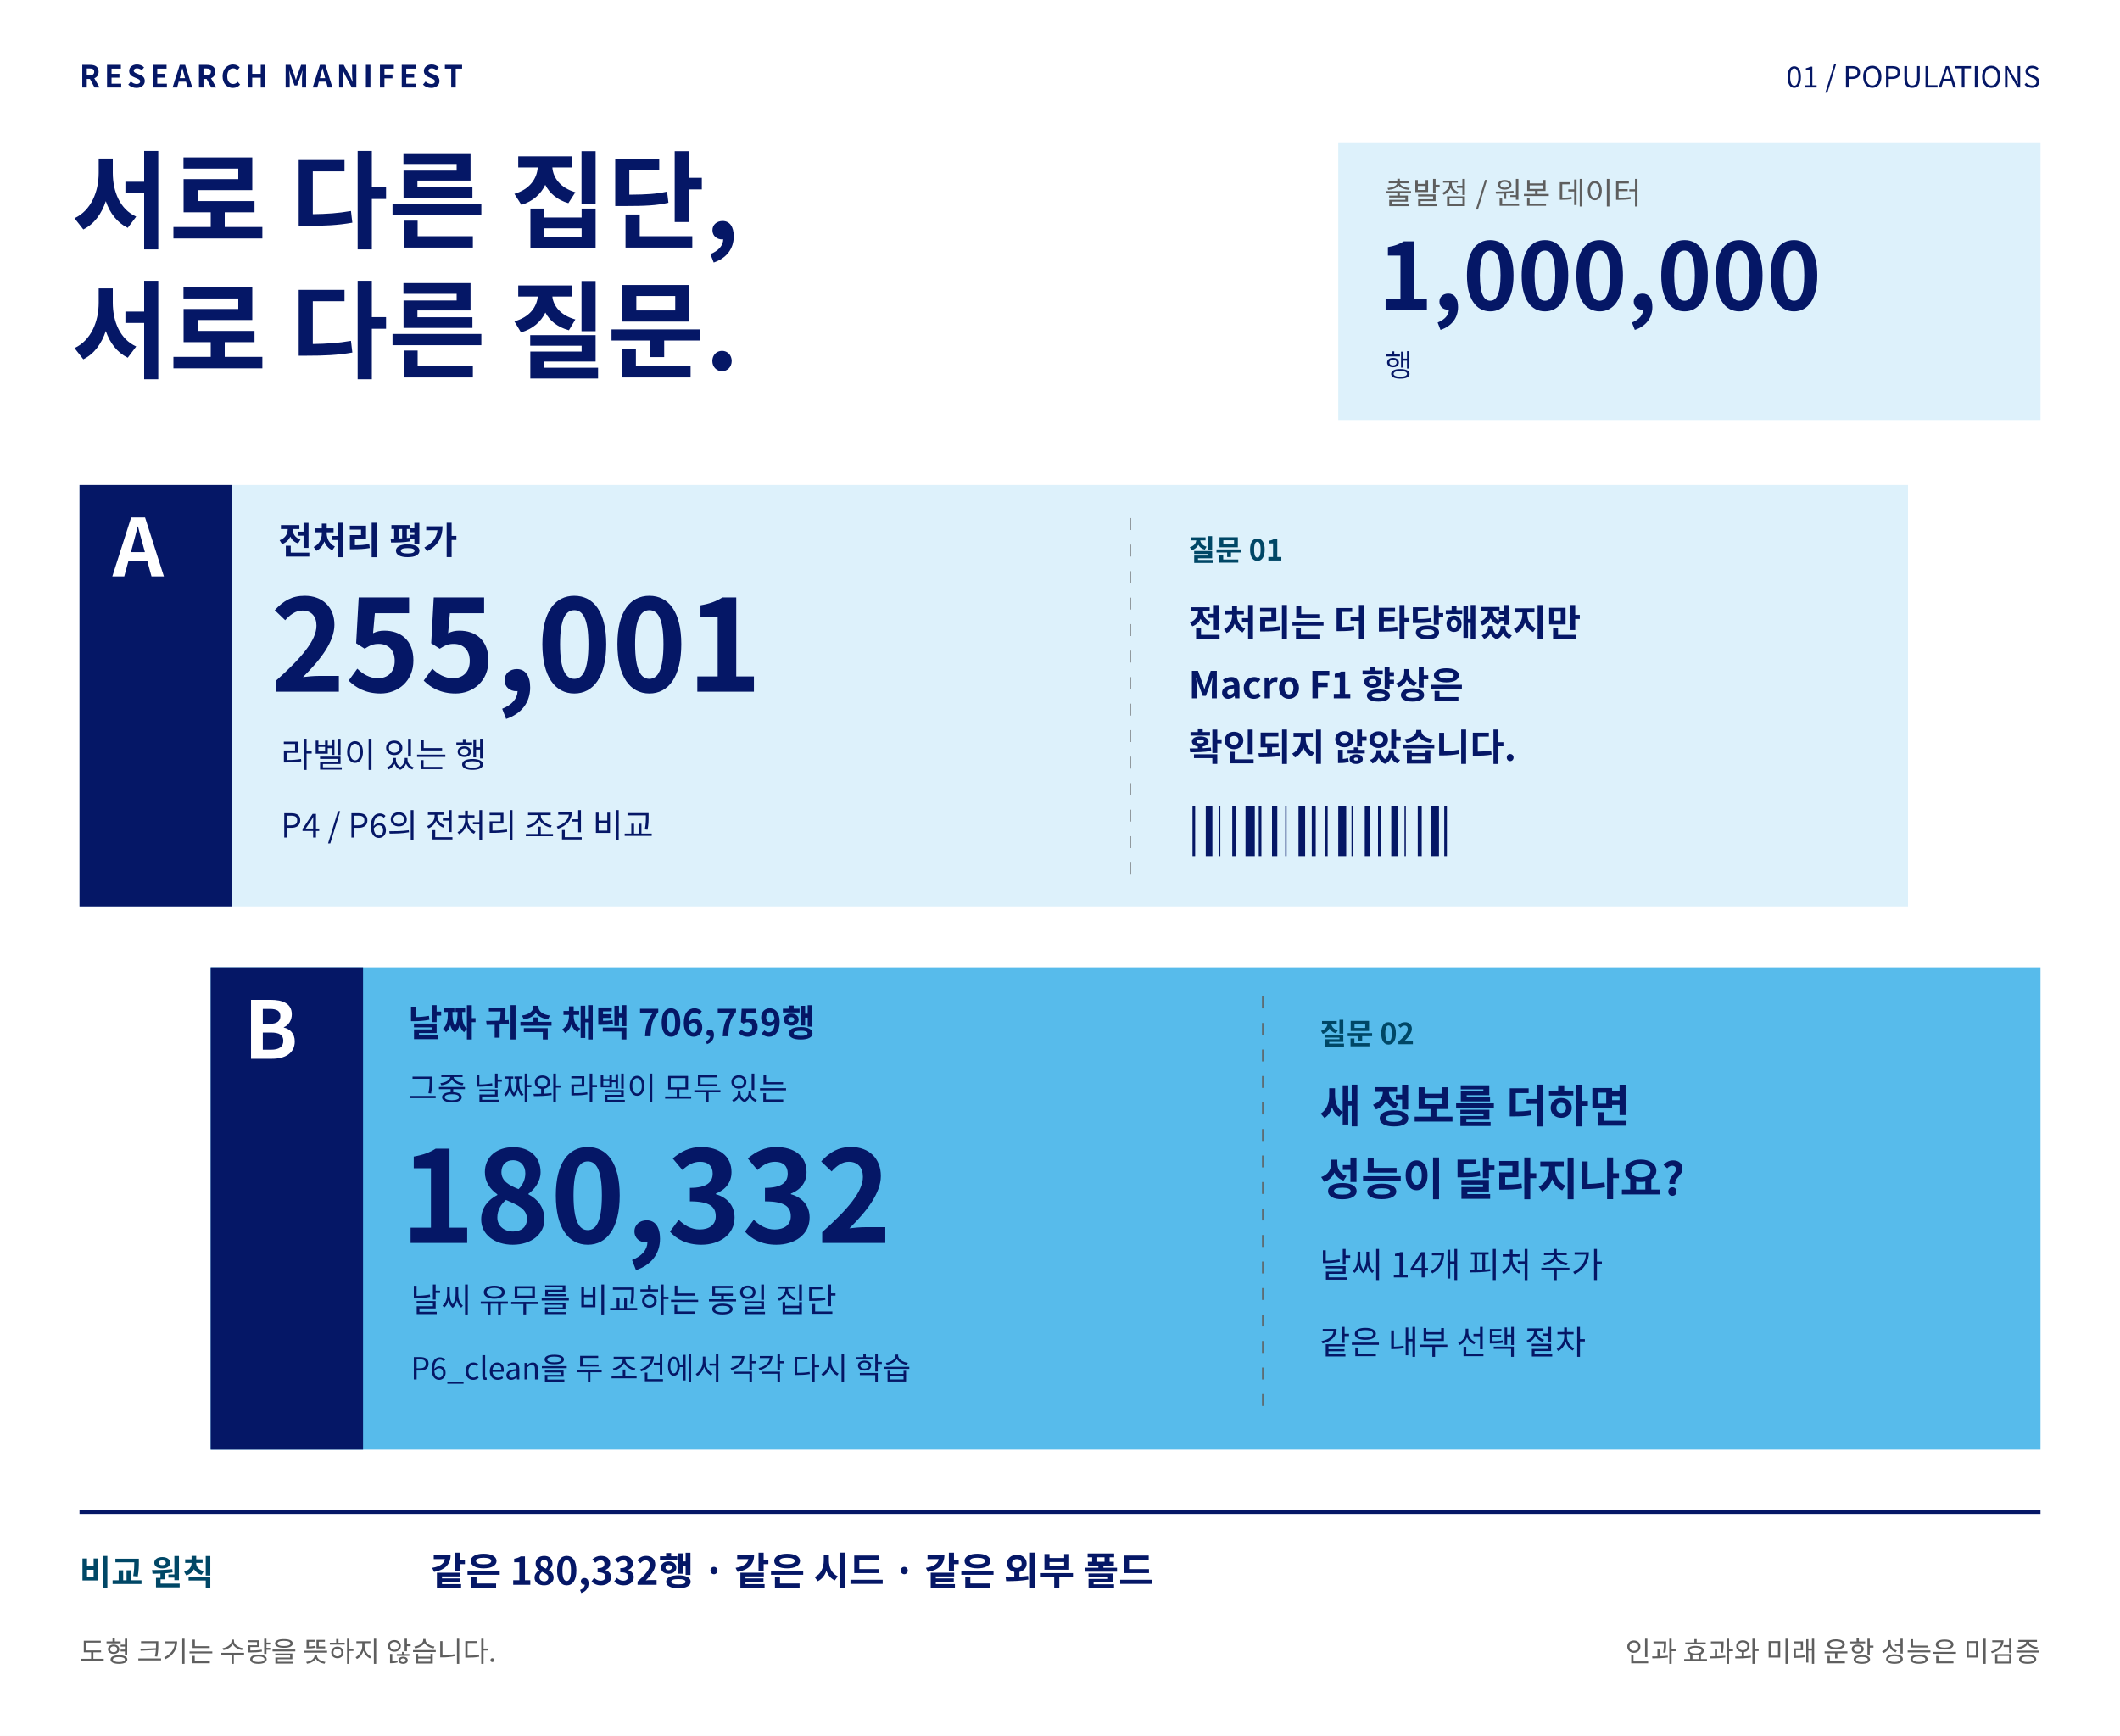
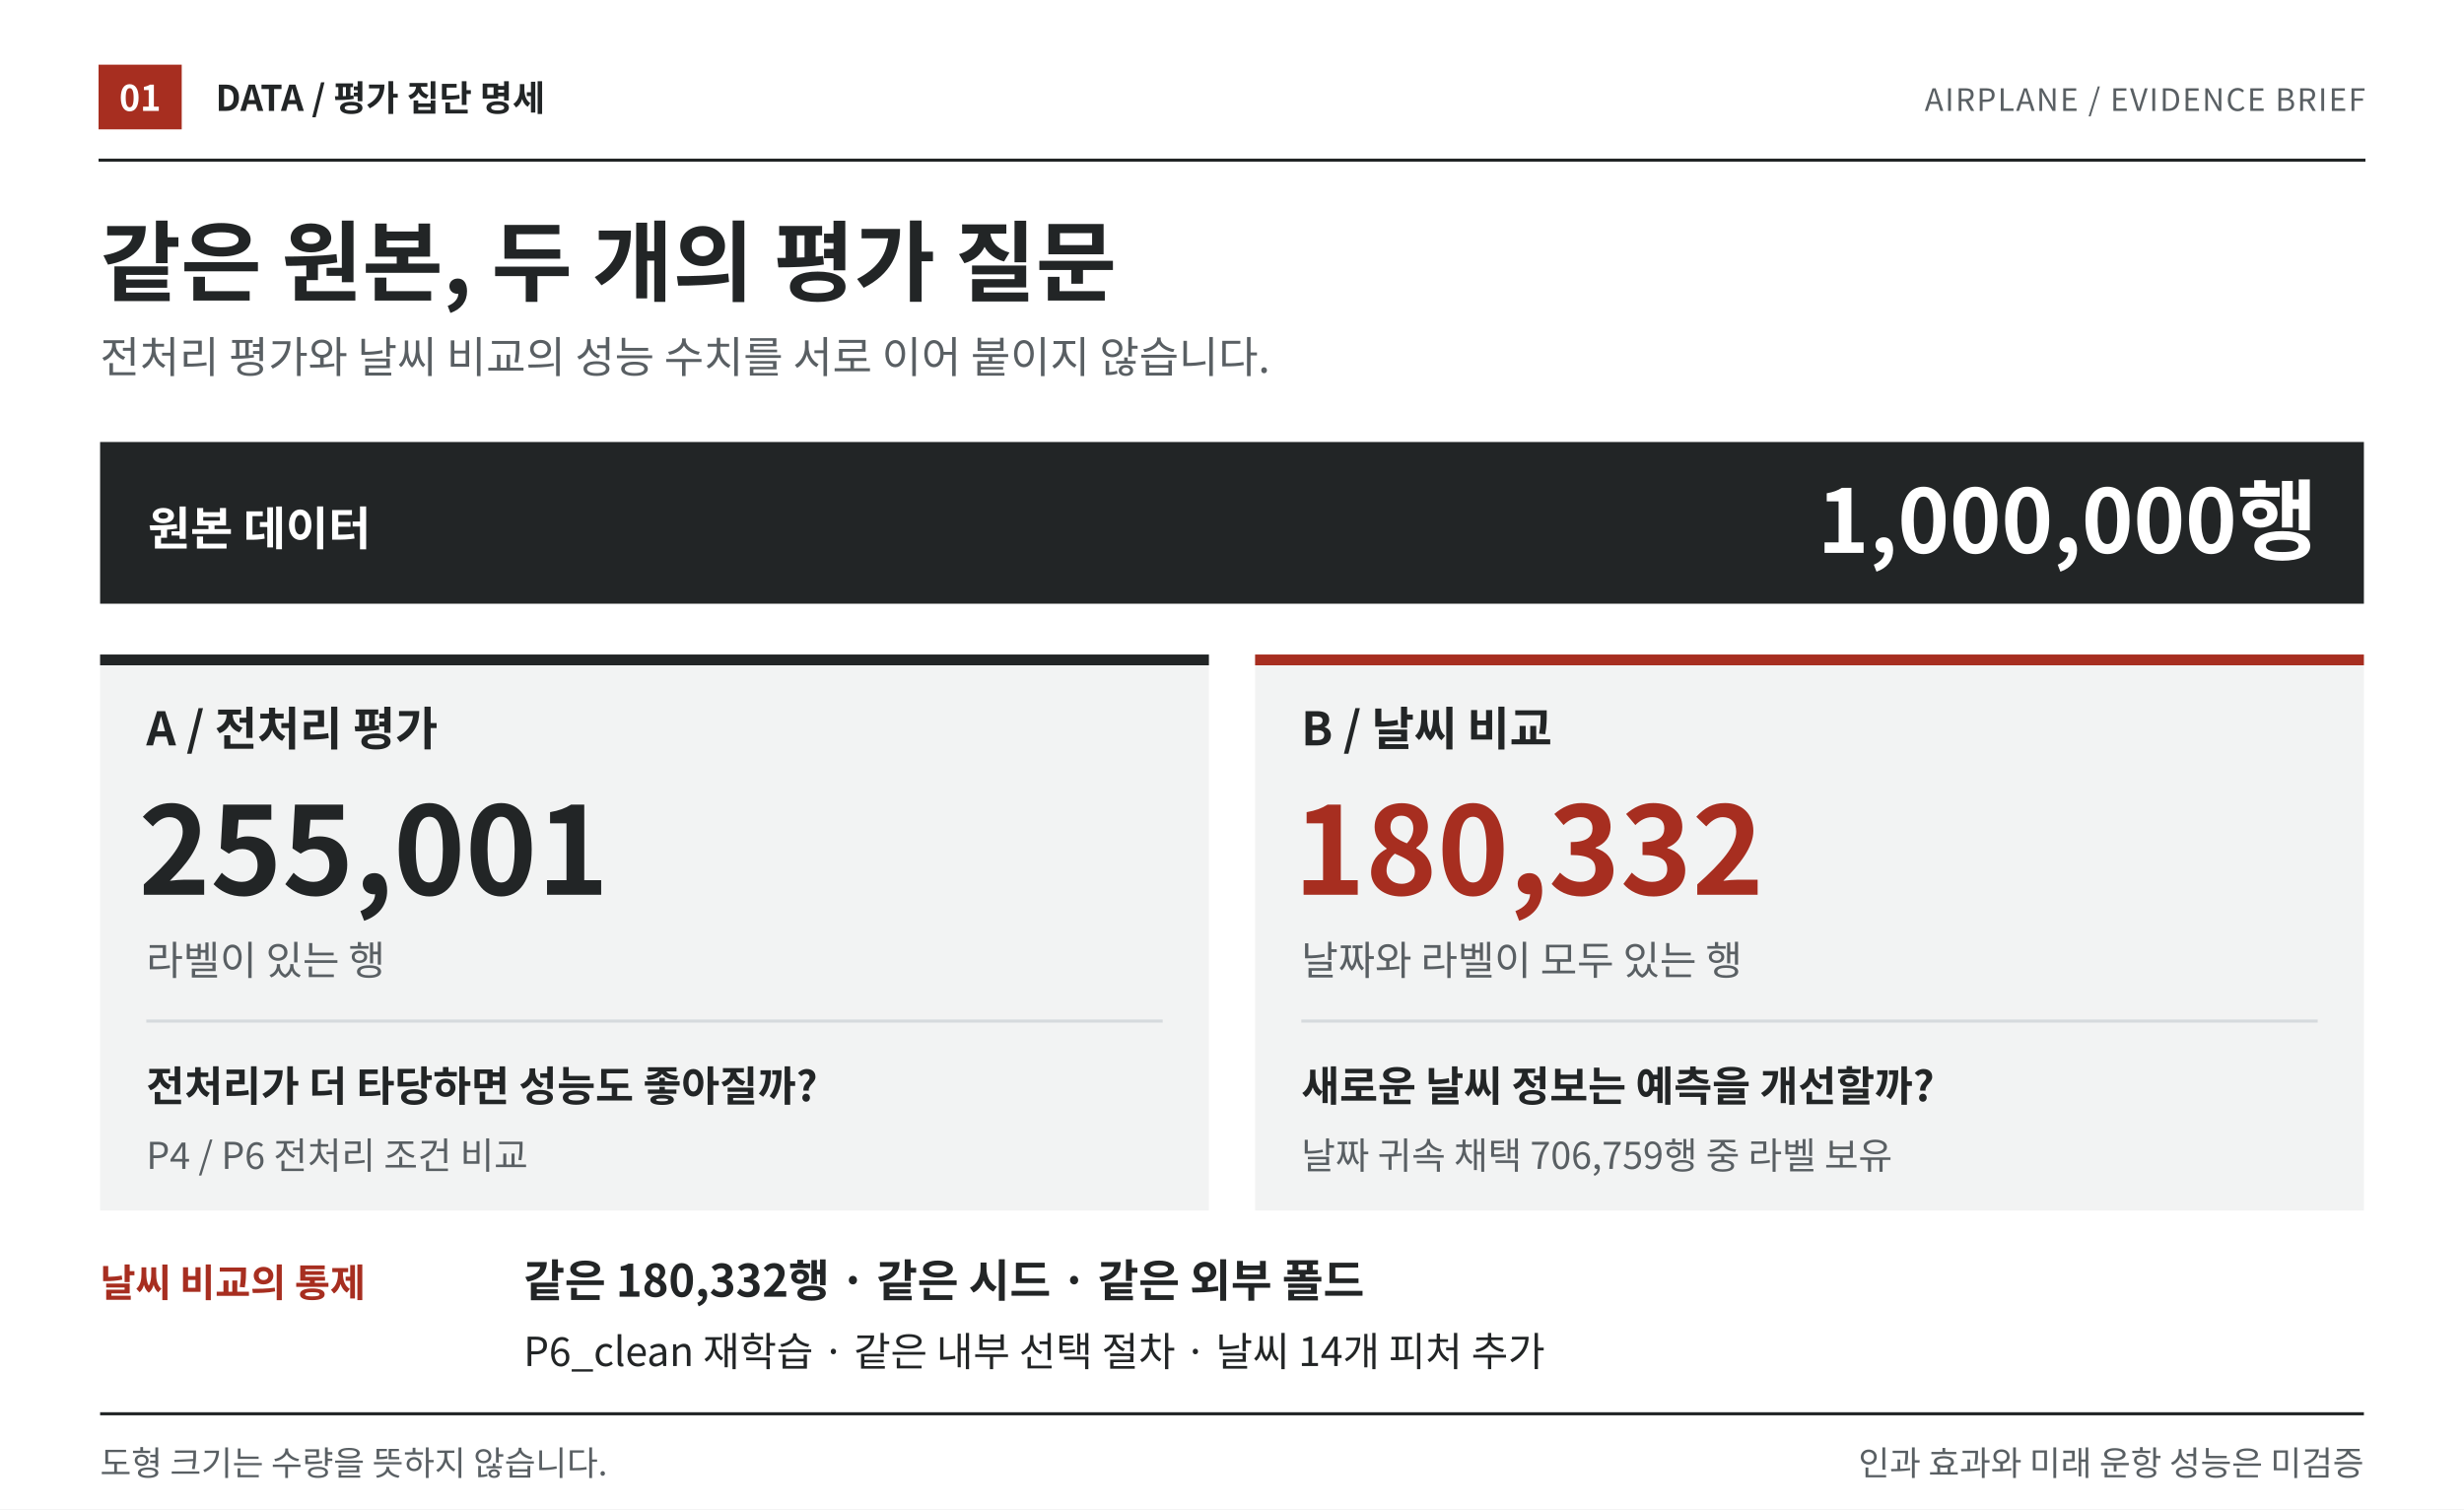
- <svg xmlns="http://www.w3.org/2000/svg" width="1600" height="1310" viewBox="0 0 1600 1310" role="img" aria-labelledby="title desc">
-   <rect width="1600" height="1310" fill="#FFFFFF" />
-   <text x="60" y="66" fill="#051766" font-family="Noto Sans CJK KR, Malgun Gothic, Apple SD Gothic Neo, sans-serif" font-size="23" font-weight="700" text-anchor="start" style="font-variant-numeric:tabular-nums" letter-spacing="3">RESEARCH MANIFEST</text>
-   <text x="1540" y="66" fill="#051766" font-family="Noto Sans CJK KR, Malgun Gothic, Apple SD Gothic Neo, sans-serif" font-size="22" font-weight="400" text-anchor="end" style="font-variant-numeric:tabular-nums">01 / POPULATIONS</text>
-   <text x="54" y="181" fill="#051766" font-family="Noto Sans CJK KR, Malgun Gothic, Apple SD Gothic Neo, sans-serif" font-size="80" font-weight="900" text-anchor="start" style="font-variant-numeric:tabular-nums">서로 다른 집단,</text>
-   <text x="54" y="279" fill="#051766" font-family="Noto Sans CJK KR, Malgun Gothic, Apple SD Gothic Neo, sans-serif" font-size="80" font-weight="900" text-anchor="start" style="font-variant-numeric:tabular-nums">서로 다른 질문.</text>
-   <rect x="1010" y="108" width="530" height="209" fill="#DDF1FB" />
-   <text x="1045" y="154" fill="#5E5E5E" font-family="Noto Sans CJK KR, Malgun Gothic, Apple SD Gothic Neo, sans-serif" font-size="23" font-weight="400" text-anchor="start" style="font-variant-numeric:tabular-nums">출발점 / 원본 데이터</text>
-   <text x="1040" y="234" fill="#051766" font-family="Noto Sans CJK KR, Malgun Gothic, Apple SD Gothic Neo, sans-serif" font-size="70" font-weight="800" text-anchor="start" style="font-variant-numeric:tabular-nums">1,000,000</text>
-   <text x="1045" y="284" fill="#051766" font-family="Noto Sans CJK KR, Malgun Gothic, Apple SD Gothic Neo, sans-serif" font-size="23" font-weight="400" text-anchor="start" style="font-variant-numeric:tabular-nums">행</text>
-   <rect x="60" y="366" width="1380" height="318" fill="#DDF1FB" />
-   <rect x="60" y="366" width="115" height="318" fill="#051766" />
-   <text x="85" y="435" fill="#FFFFFF" font-family="Noto Sans CJK KR, Malgun Gothic, Apple SD Gothic Neo, sans-serif" font-size="60" font-weight="900" text-anchor="start" style="font-variant-numeric:tabular-nums">A</text>
-   <text x="210" y="418" fill="#051766" font-family="Noto Sans CJK KR, Malgun Gothic, Apple SD Gothic Neo, sans-serif" font-size="28" font-weight="700" text-anchor="start" style="font-variant-numeric:tabular-nums">전처리 평가</text>
-   <text x="204" y="522" fill="#051766" font-family="Noto Sans CJK KR, Malgun Gothic, Apple SD Gothic Neo, sans-serif" font-size="96" font-weight="900" text-anchor="start" style="font-variant-numeric:tabular-nums">255,001</text>
-   <text x="212" y="579" fill="#051766" font-family="Noto Sans CJK KR, Malgun Gothic, Apple SD Gothic Neo, sans-serif" font-size="26" font-weight="400" text-anchor="start" style="font-variant-numeric:tabular-nums">라벨이 있는 행</text>
-   <text x="212" y="632" fill="#051766" font-family="Noto Sans CJK KR, Malgun Gothic, Apple SD Gothic Neo, sans-serif" font-size="25" font-weight="400" text-anchor="start" style="font-variant-numeric:tabular-nums">P4 / P6의 전처리 조건 비교</text>
-   <line x1="853" y1="391" x2="853" y2="400" stroke="#5E5E5E" stroke-width="1" />
-   <line x1="853" y1="411" x2="853" y2="420" stroke="#5E5E5E" stroke-width="1" />
-   <line x1="853" y1="431" x2="853" y2="440" stroke="#5E5E5E" stroke-width="1" />
-   <line x1="853" y1="451" x2="853" y2="460" stroke="#5E5E5E" stroke-width="1" />
-   <line x1="853" y1="471" x2="853" y2="480" stroke="#5E5E5E" stroke-width="1" />
-   <line x1="853" y1="491" x2="853" y2="500" stroke="#5E5E5E" stroke-width="1" />
-   <line x1="853" y1="511" x2="853" y2="520" stroke="#5E5E5E" stroke-width="1" />
-   <line x1="853" y1="531" x2="853" y2="540" stroke="#5E5E5E" stroke-width="1" />
-   <line x1="853" y1="551" x2="853" y2="560" stroke="#5E5E5E" stroke-width="1" />
-   <line x1="853" y1="571" x2="853" y2="580" stroke="#5E5E5E" stroke-width="1" />
-   <line x1="853" y1="591" x2="853" y2="600" stroke="#5E5E5E" stroke-width="1" />
-   <line x1="853" y1="611" x2="853" y2="620" stroke="#5E5E5E" stroke-width="1" />
-   <line x1="853" y1="631" x2="853" y2="640" stroke="#5E5E5E" stroke-width="1" />
-   <line x1="853" y1="651" x2="853" y2="660" stroke="#5E5E5E" stroke-width="1" />
-   <text x="897" y="423" fill="#004766" font-family="Noto Sans CJK KR, Malgun Gothic, Apple SD Gothic Neo, sans-serif" font-size="22" font-weight="700" text-anchor="start" style="font-variant-numeric:tabular-nums">질문 01</text>
-   <text x="897" y="480" fill="#051766" font-family="Noto Sans CJK KR, Malgun Gothic, Apple SD Gothic Neo, sans-serif" font-size="28" font-weight="700" text-anchor="start" style="font-variant-numeric:tabular-nums">전처리는 더 타당해졌지만</text>
-   <text x="897" y="527" fill="#051766" font-family="Noto Sans CJK KR, Malgun Gothic, Apple SD Gothic Neo, sans-serif" font-size="28" font-weight="700" text-anchor="start" style="font-variant-numeric:tabular-nums">Macro F1 향상은</text>
-   <text x="897" y="574" fill="#051766" font-family="Noto Sans CJK KR, Malgun Gothic, Apple SD Gothic Neo, sans-serif" font-size="28" font-weight="700" text-anchor="start" style="font-variant-numeric:tabular-nums">확인되지 않았습니다.</text>
-   <rect x="900" y="608" width="2" height="38" fill="#051766" />
-   <rect x="910" y="608" width="5" height="38" fill="#051766" />
-   <rect x="920" y="608" width="1" height="38" fill="#051766" />
-   <rect x="930" y="608" width="3" height="38" fill="#051766" />
-   <rect x="940" y="608" width="7" height="38" fill="#051766" />
-   <rect x="950" y="608" width="2" height="38" fill="#051766" />
-   <rect x="960" y="608" width="4" height="38" fill="#051766" />
-   <rect x="970" y="608" width="1" height="38" fill="#051766" />
-   <rect x="980" y="608" width="5" height="38" fill="#051766" />
-   <rect x="990" y="608" width="3" height="38" fill="#051766" />
-   <rect x="1000" y="608" width="2" height="38" fill="#051766" />
-   <rect x="1010" y="608" width="6" height="38" fill="#051766" />
-   <rect x="1020" y="608" width="1" height="38" fill="#051766" />
-   <rect x="1030" y="608" width="4" height="38" fill="#051766" />
-   <rect x="1040" y="608" width="2" height="38" fill="#051766" />
-   <rect x="1050" y="608" width="5" height="38" fill="#051766" />
-   <rect x="1060" y="608" width="1" height="38" fill="#051766" />
-   <rect x="1070" y="608" width="3" height="38" fill="#051766" />
-   <rect x="1080" y="608" width="6" height="38" fill="#051766" />
-   <rect x="1090" y="608" width="2" height="38" fill="#051766" />
-   <rect x="159" y="730" width="1381" height="364" fill="#57BBEB" />
-   <rect x="159" y="730" width="115" height="364" fill="#051766" />
-   <text x="184" y="799" fill="#FFFFFF" font-family="Noto Sans CJK KR, Malgun Gothic, Apple SD Gothic Neo, sans-serif" font-size="60" font-weight="900" text-anchor="start" style="font-variant-numeric:tabular-nums">B</text>
-   <text x="308" y="782" fill="#051766" font-family="Noto Sans CJK KR, Malgun Gothic, Apple SD Gothic Neo, sans-serif" font-size="28" font-weight="700" text-anchor="start" style="font-variant-numeric:tabular-nums">날짜 귀속 채택 706,759행</text>
-   <text x="308" y="830" fill="#051766" font-family="Noto Sans CJK KR, Malgun Gothic, Apple SD Gothic Neo, sans-serif" font-size="24" font-weight="400" text-anchor="start" style="font-variant-numeric:tabular-nums">그중 날짜와 라벨이 모두 있는</text>
-   <text x="302" y="938" fill="#051766" font-family="Noto Sans CJK KR, Malgun Gothic, Apple SD Gothic Neo, sans-serif" font-size="96" font-weight="900" text-anchor="start" style="font-variant-numeric:tabular-nums">180,332</text>
-   <text x="310" y="990" fill="#051766" font-family="Noto Sans CJK KR, Malgun Gothic, Apple SD Gothic Neo, sans-serif" font-size="25" font-weight="400" text-anchor="start" style="font-variant-numeric:tabular-nums">날씨 유무를 비교하는 동일 집단</text>
-   <text x="310" y="1041" fill="#051766" font-family="Noto Sans CJK KR, Malgun Gothic, Apple SD Gothic Neo, sans-serif" font-size="23" font-weight="400" text-anchor="start" style="font-variant-numeric:tabular-nums">P6_clean을 두 조건에서 각각 다시 학습</text>
-   <line x1="953" y1="752" x2="953" y2="761" stroke="#5E5E5E" stroke-width="1" />
-   <line x1="953" y1="772" x2="953" y2="781" stroke="#5E5E5E" stroke-width="1" />
-   <line x1="953" y1="792" x2="953" y2="801" stroke="#5E5E5E" stroke-width="1" />
-   <line x1="953" y1="812" x2="953" y2="821" stroke="#5E5E5E" stroke-width="1" />
-   <line x1="953" y1="832" x2="953" y2="841" stroke="#5E5E5E" stroke-width="1" />
-   <line x1="953" y1="852" x2="953" y2="861" stroke="#5E5E5E" stroke-width="1" />
-   <line x1="953" y1="872" x2="953" y2="881" stroke="#5E5E5E" stroke-width="1" />
-   <line x1="953" y1="892" x2="953" y2="901" stroke="#5E5E5E" stroke-width="1" />
-   <line x1="953" y1="912" x2="953" y2="921" stroke="#5E5E5E" stroke-width="1" />
-   <line x1="953" y1="932" x2="953" y2="941" stroke="#5E5E5E" stroke-width="1" />
-   <line x1="953" y1="952" x2="953" y2="961" stroke="#5E5E5E" stroke-width="1" />
-   <line x1="953" y1="972" x2="953" y2="981" stroke="#5E5E5E" stroke-width="1" />
-   <line x1="953" y1="992" x2="953" y2="1001" stroke="#5E5E5E" stroke-width="1" />
-   <line x1="953" y1="1012" x2="953" y2="1021" stroke="#5E5E5E" stroke-width="1" />
-   <line x1="953" y1="1032" x2="953" y2="1041" stroke="#5E5E5E" stroke-width="1" />
-   <line x1="953" y1="1052" x2="953" y2="1061" stroke="#5E5E5E" stroke-width="1" />
-   <text x="996" y="788" fill="#004766" font-family="Noto Sans CJK KR, Malgun Gothic, Apple SD Gothic Neo, sans-serif" font-size="22" font-weight="700" text-anchor="start" style="font-variant-numeric:tabular-nums">질문 02</text>
-   <text x="996" y="847" fill="#051766" font-family="Noto Sans CJK KR, Malgun Gothic, Apple SD Gothic Neo, sans-serif" font-size="34" font-weight="700" text-anchor="start" style="font-variant-numeric:tabular-nums">새 정보를 더하면</text>
-   <text x="996" y="902" fill="#051766" font-family="Noto Sans CJK KR, Malgun Gothic, Apple SD Gothic Neo, sans-serif" font-size="34" font-weight="700" text-anchor="start" style="font-variant-numeric:tabular-nums">성능이 달라지나요?</text>
-   <text x="996" y="964" fill="#051766" font-family="Noto Sans CJK KR, Malgun Gothic, Apple SD Gothic Neo, sans-serif" font-size="26" font-weight="400" text-anchor="start" style="font-variant-numeric:tabular-nums">날씨 14개 피처 추가</text>
-   <text x="996" y="1022" fill="#051766" font-family="Noto Sans CJK KR, Malgun Gothic, Apple SD Gothic Neo, sans-serif" font-size="25" font-weight="400" text-anchor="start" style="font-variant-numeric:tabular-nums">같은 내부 선택 절차</text>
-   <line x1="60" y1="1141" x2="1540" y2="1141" stroke="#051766" stroke-width="3" />
-   <text x="60" y="1196" fill="#004766" font-family="Noto Sans CJK KR, Malgun Gothic, Apple SD Gothic Neo, sans-serif" font-size="26" font-weight="700" text-anchor="start" style="font-variant-numeric:tabular-nums">비교 원칙</text>
-   <text x="325" y="1196" fill="#051766" font-family="Noto Sans CJK KR, Malgun Gothic, Apple SD Gothic Neo, sans-serif" font-size="29" font-weight="700" text-anchor="start" style="font-variant-numeric:tabular-nums">같은 180,332행 · 같은 시드 · 같은 외부 폴드</text>
-   <text x="60" y="1254" fill="#5E5E5E" font-family="Noto Sans CJK KR, Malgun Gothic, Apple SD Gothic Neo, sans-serif" font-size="21" font-weight="400" text-anchor="start" style="font-variant-numeric:tabular-nums">도형 크기는 수량을 뜻하지 않습니다.</text>
-   <text x="1540" y="1254" fill="#5E5E5E" font-family="Noto Sans CJK KR, Malgun Gothic, Apple SD Gothic Neo, sans-serif" font-size="21" font-weight="400" text-anchor="end" style="font-variant-numeric:tabular-nums">인과 효과와 미래 운항 성능은 미검증</text>
+ <svg xmlns="http://www.w3.org/2000/svg" width="1600" height="980" viewBox="0 0 1600 980" role="img" aria-labelledby="title desc">
+   <rect width="1600" height="980" fill="#FFFFFF" />
+   <rect x="64" y="42" width="54" height="42" fill="#A72E20" />
+   <text x="91" y="72" fill="#FFFFFF" font-family="Noto Sans CJK KR, Malgun Gothic, Apple SD Gothic Neo, sans-serif" font-size="23" font-weight="700" text-anchor="middle" style="font-variant-numeric:tabular-nums">01</text>
+   <text x="140" y="72" fill="#222526" font-family="Noto Sans CJK KR, Malgun Gothic, Apple SD Gothic Neo, sans-serif" font-size="23" font-weight="700" text-anchor="start" style="font-variant-numeric:tabular-nums">DATA / 평가 집단 명세</text>
+   <text x="1536" y="72" fill="#595F63" font-family="Noto Sans CJK KR, Malgun Gothic, Apple SD Gothic Neo, sans-serif" font-size="20" font-weight="400" text-anchor="end" style="font-variant-numeric:tabular-nums" letter-spacing="1">AIRPLANE / EVIDENCE BRIEF</text>
+   <line x1="64" y1="104" x2="1536" y2="104" stroke="#222526" stroke-width="2" />
+   <text x="65" y="191" fill="#222526" font-family="Noto Sans CJK KR, Malgun Gothic, Apple SD Gothic Neo, sans-serif" font-size="57" font-weight="800" text-anchor="start" style="font-variant-numeric:tabular-nums">같은 원본, 두 개의 평가 질문</text>
+   <text x="65" y="242" fill="#595F63" font-family="Noto Sans CJK KR, Malgun Gothic, Apple SD Gothic Neo, sans-serif" font-size="28" font-weight="400" text-anchor="start" style="font-variant-numeric:tabular-nums">전처리 평가와 날씨 비교의 성능 수치를 서로 이어 붙이지 않습니다.</text>
+   <rect x="65" y="287" width="1470" height="105" fill="#222526" />
+   <text x="96" y="354" fill="#FFFFFF" font-family="Noto Sans CJK KR, Malgun Gothic, Apple SD Gothic Neo, sans-serif" font-size="30" font-weight="600" text-anchor="start" style="font-variant-numeric:tabular-nums">원본 데이터</text>
+   <text x="1505" y="359" fill="#FFFFFF" font-family="Noto Sans CJK KR, Malgun Gothic, Apple SD Gothic Neo, sans-serif" font-size="57" font-weight="800" text-anchor="end" style="font-variant-numeric:tabular-nums">1,000,000행</text>
+   <rect x="65" y="425" width="720" height="361" fill="#F2F3F3" />
+   <rect x="65" y="425" width="720" height="7" fill="#222526" />
+   <text x="95" y="484" fill="#222526" font-family="Noto Sans CJK KR, Malgun Gothic, Apple SD Gothic Neo, sans-serif" font-size="30" font-weight="700" text-anchor="start" style="font-variant-numeric:tabular-nums">A / 전처리 평가</text>
+   <text x="90" y="581" fill="#222526" font-family="Noto Sans CJK KR, Malgun Gothic, Apple SD Gothic Neo, sans-serif" font-size="79" font-weight="800" text-anchor="start" style="font-variant-numeric:tabular-nums">255,001</text>
+   <text x="95" y="633" fill="#595F63" font-family="Noto Sans CJK KR, Malgun Gothic, Apple SD Gothic Neo, sans-serif" font-size="26" font-weight="400" text-anchor="start" style="font-variant-numeric:tabular-nums">라벨이 있는 행</text>
+   <line x1="95" y1="663" x2="755" y2="663" stroke="#D6DADD" stroke-width="2" />
+   <text x="95" y="715" fill="#222526" font-family="Noto Sans CJK KR, Malgun Gothic, Apple SD Gothic Neo, sans-serif" font-size="27" font-weight="700" text-anchor="start" style="font-variant-numeric:tabular-nums">전처리가 더 타당하면 성능도 좋아질까?</text>
+   <text x="95" y="759" fill="#595F63" font-family="Noto Sans CJK KR, Malgun Gothic, Apple SD Gothic Neo, sans-serif" font-size="24" font-weight="400" text-anchor="start" style="font-variant-numeric:tabular-nums">P4 / P6 전처리 조건 비교</text>
+   <rect x="815" y="425" width="720" height="361" fill="#F2F3F3" />
+   <rect x="815" y="425" width="720" height="7" fill="#A72E20" />
+   <text x="845" y="484" fill="#222526" font-family="Noto Sans CJK KR, Malgun Gothic, Apple SD Gothic Neo, sans-serif" font-size="30" font-weight="700" text-anchor="start" style="font-variant-numeric:tabular-nums">B / 날씨 비교</text>
+   <text x="840" y="581" fill="#A72E20" font-family="Noto Sans CJK KR, Malgun Gothic, Apple SD Gothic Neo, sans-serif" font-size="79" font-weight="800" text-anchor="start" style="font-variant-numeric:tabular-nums">180,332</text>
+   <text x="845" y="633" fill="#595F63" font-family="Noto Sans CJK KR, Malgun Gothic, Apple SD Gothic Neo, sans-serif" font-size="26" font-weight="400" text-anchor="start" style="font-variant-numeric:tabular-nums">날짜와 라벨이 모두 있는 행</text>
+   <line x1="845" y1="663" x2="1505" y2="663" stroke="#D6DADD" stroke-width="2" />
+   <text x="845" y="715" fill="#222526" font-family="Noto Sans CJK KR, Malgun Gothic, Apple SD Gothic Neo, sans-serif" font-size="27" font-weight="700" text-anchor="start" style="font-variant-numeric:tabular-nums">새로운 날씨 정보는 예측을 개선할까?</text>
+   <text x="845" y="759" fill="#595F63" font-family="Noto Sans CJK KR, Malgun Gothic, Apple SD Gothic Neo, sans-serif" font-size="24" font-weight="400" text-anchor="start" style="font-variant-numeric:tabular-nums">날짜 귀속 채택 706,759행 중 라벨 보유</text>
+   <text x="65" y="842" fill="#A72E20" font-family="Noto Sans CJK KR, Malgun Gothic, Apple SD Gothic Neo, sans-serif" font-size="25" font-weight="700" text-anchor="start" style="font-variant-numeric:tabular-nums">날씨 비교의 통제</text>
+   <text x="340" y="842" fill="#222526" font-family="Noto Sans CJK KR, Malgun Gothic, Apple SD Gothic Neo, sans-serif" font-size="29" font-weight="700" text-anchor="start" style="font-variant-numeric:tabular-nums">같은 180,332행 · 같은 시드 · 같은 외부 폴드</text>
+   <text x="340" y="887" fill="#222526" font-family="Noto Sans CJK KR, Malgun Gothic, Apple SD Gothic Neo, sans-serif" font-size="26" font-weight="400" text-anchor="start" style="font-variant-numeric:tabular-nums">P6_clean 재학습 · 같은 내부 선택 절차 · 날씨 14개 피처 추가</text>
+   <line x1="65" y1="918" x2="1535" y2="918" stroke="#222526" stroke-width="2" />
+   <text x="65" y="958" fill="#595F63" font-family="Noto Sans CJK KR, Malgun Gothic, Apple SD Gothic Neo, sans-serif" font-size="22" font-weight="400" text-anchor="start" style="font-variant-numeric:tabular-nums">도형 크기는 수량을 뜻하지 않습니다.</text>
+   <text x="1535" y="958" fill="#595F63" font-family="Noto Sans CJK KR, Malgun Gothic, Apple SD Gothic Neo, sans-serif" font-size="22" font-weight="400" text-anchor="end" style="font-variant-numeric:tabular-nums">인과 효과와 미래 운항 성능은 미검증</text>
</svg>
